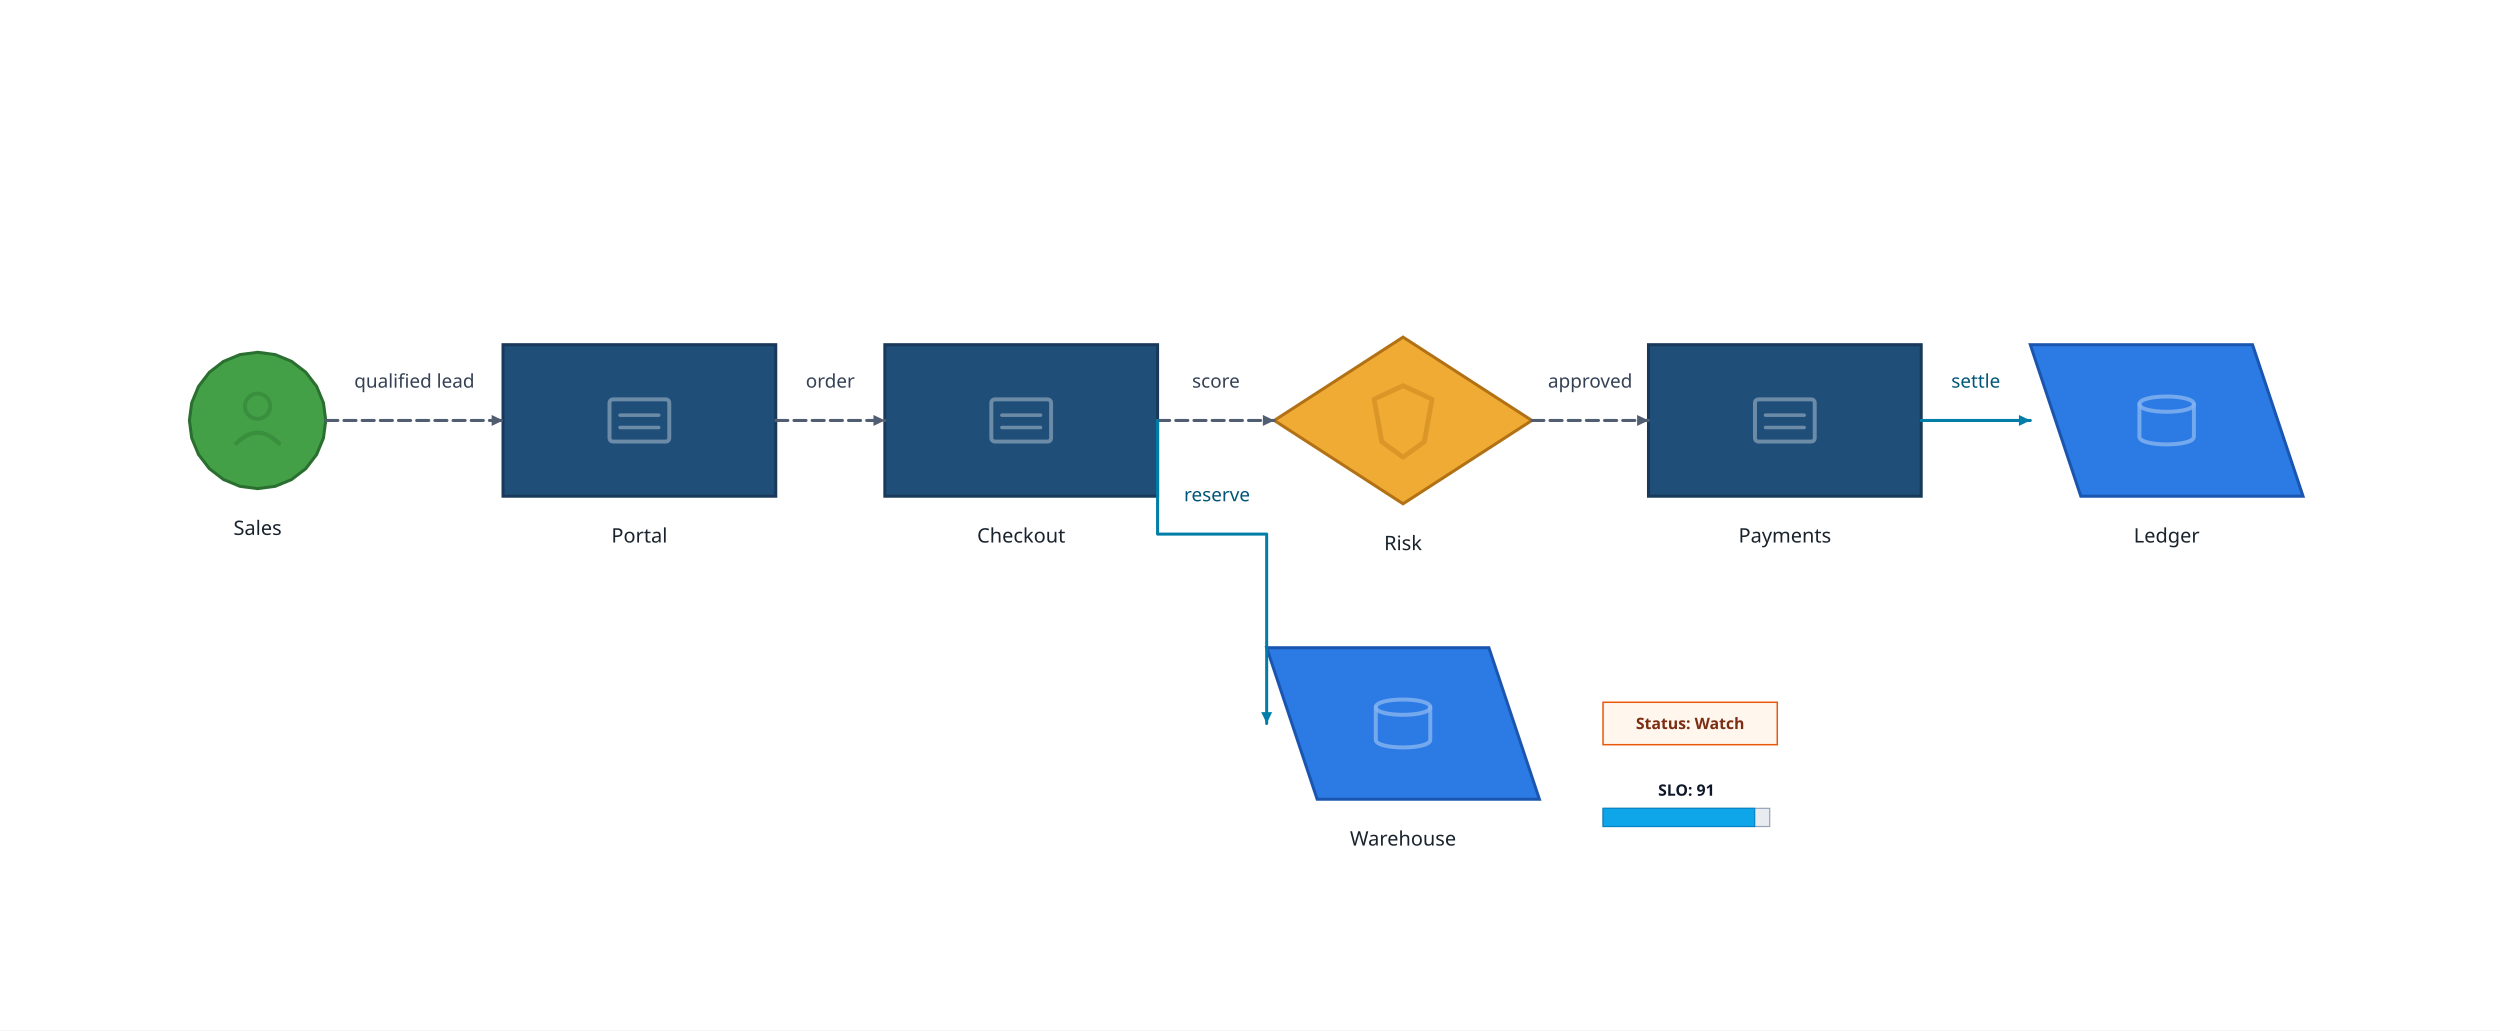
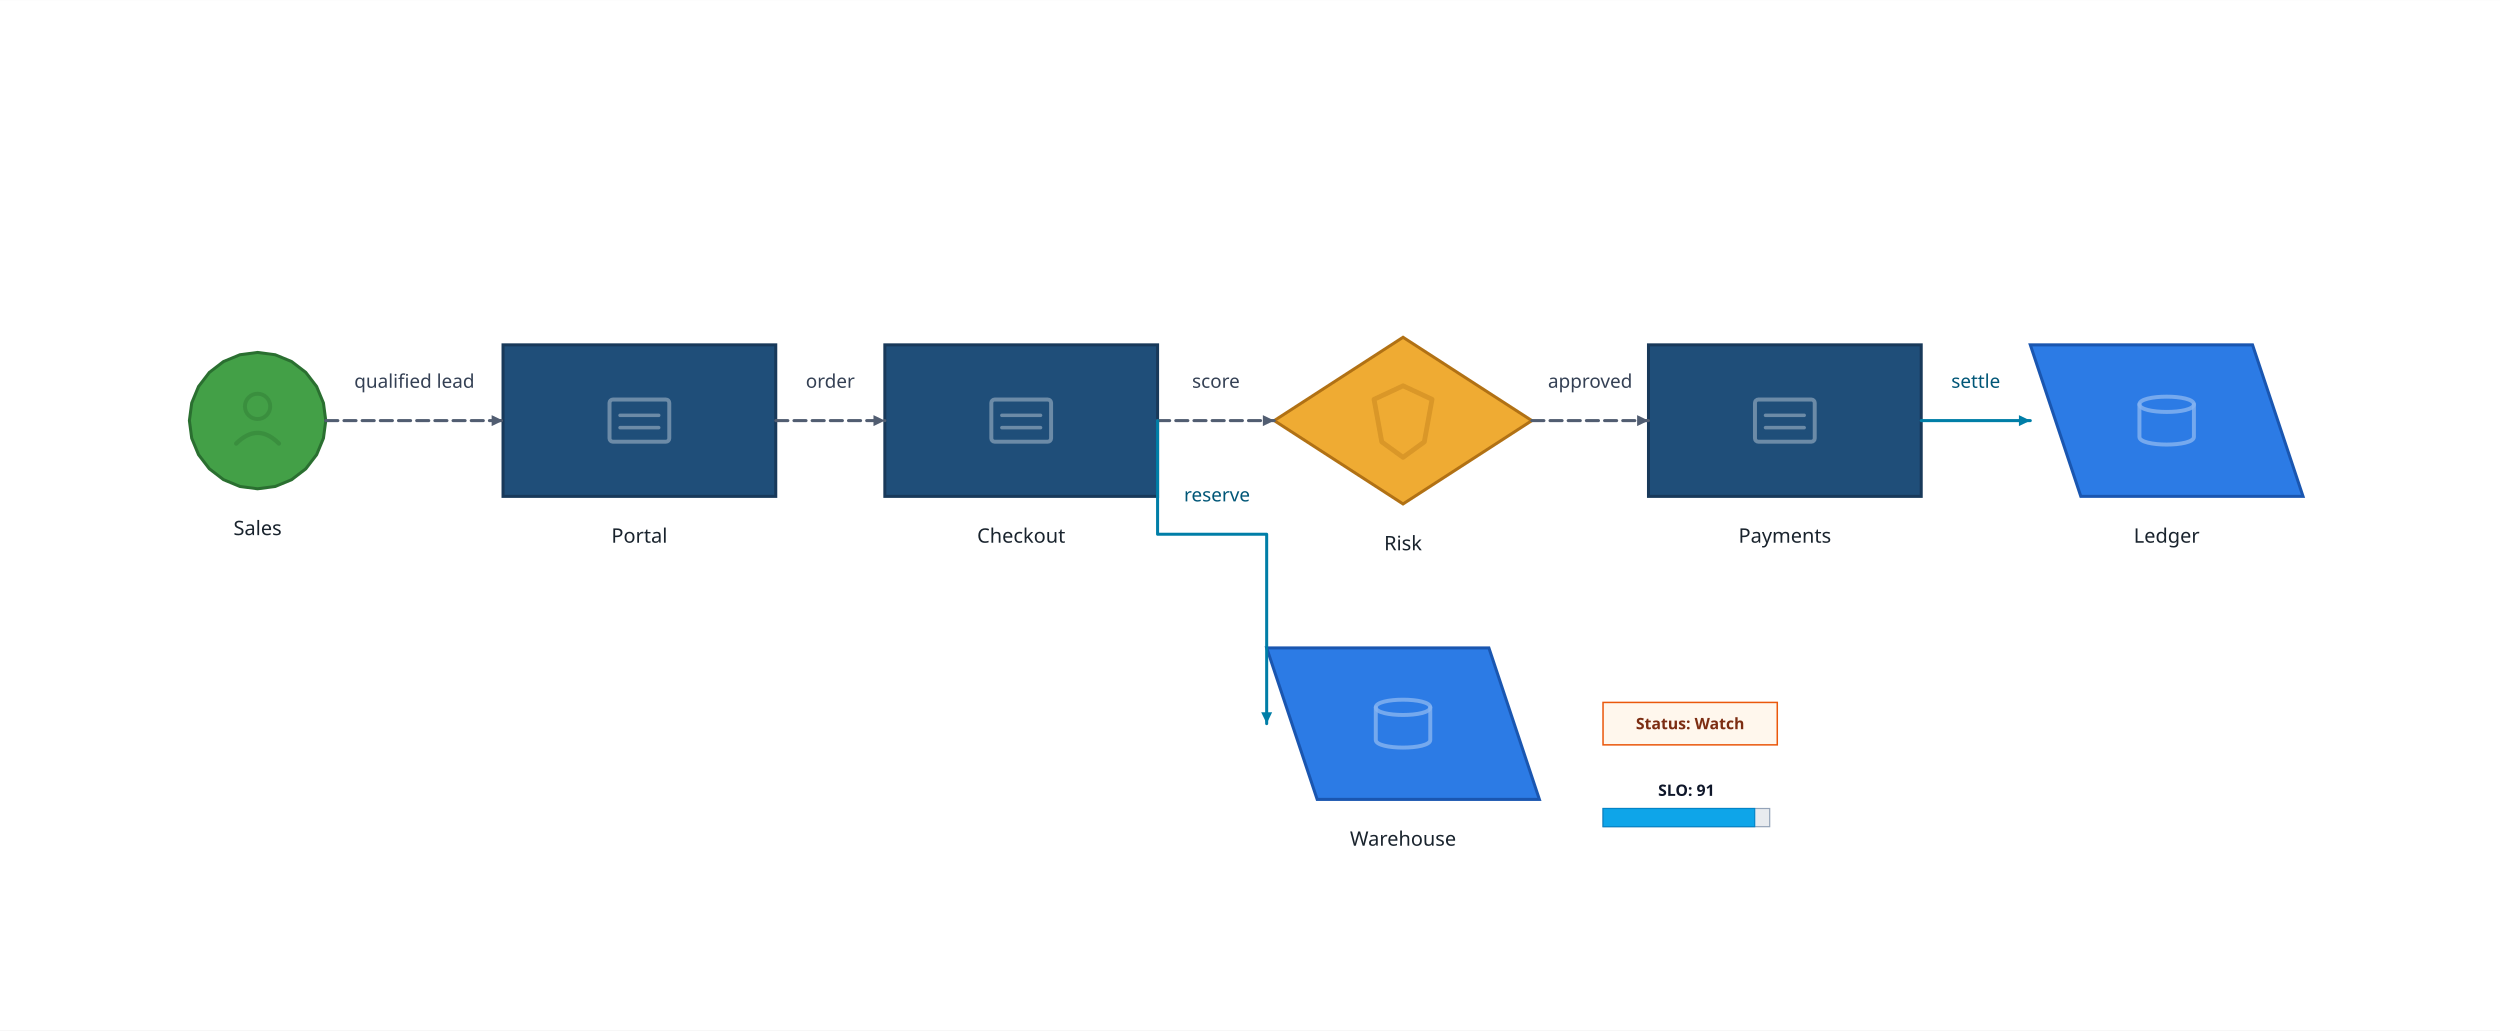
- <svg xmlns="http://www.w3.org/2000/svg" width="1584" height="652.8" viewBox="0 0 1584 652.8" role="img" aria-label="Premium Executive Dependencies">
+ <svg xmlns="http://www.w3.org/2000/svg" width="1584" height="653" viewBox="0 0 1584 652.8" role="img" aria-label="Premium Executive Dependencies">
  <rect x="0" y="0" width="1584" height="652.8" fill="#FFFFFF" />
  <g data-officeimo-visio-page="Premium Executive Dependencies">
    <g data-visio-shape-id="sales" data-visio-nameu="Circle">
      <path d="M 206.4 266.4 L 204.928 255.219 L 200.612 244.8 L 193.747 235.853 L 184.8 228.988 L 174.381 224.672 L 163.2 223.2 L 152.019 224.672 L 141.6 228.988 L 132.653 235.853 L 125.788 244.8 L 121.472 255.219 L 120 266.4 L 121.472 277.581 L 125.788 288 L 132.653 296.947 L 141.6 303.812 L 152.019 308.128 L 163.2 309.6 L 174.381 308.128 L 184.8 303.812 L 193.747 296.947 L 200.612 288 L 204.928 277.581 Z" data-officeimo-preserved-geometry="true" fill="#43A047" stroke="#2A6F30" stroke-width="1.92" />
      <g data-officeimo-stencil-artwork="true" data-officeimo-stencil-key="person" opacity="0.42">
        <circle cx="163.2" cy="257.38" r="8.018" fill="none" stroke="#2A6F30" stroke-opacity="0.824" stroke-width="2.506" stroke-linecap="round" stroke-linejoin="round" />
        <path d="M149.67 280.932Q163.2 267.402 176.73 280.932" fill="none" stroke="#2A6F30" stroke-opacity="0.824" stroke-width="2.756" stroke-linecap="round" stroke-linejoin="round" />
      </g>
    </g>
    <g data-visio-shape-id="sales-label" data-visio-nameu="Text Box">
      <path d="M 93.6 350.88 L 232.8 350.88 L 232.8 318.24 L 93.6 318.24 Z" data-officeimo-preserved-geometry="true" fill="none" stroke="none" />
      <rect data-officeimo-text-background="true" x="143.67" y="326.2" width="39.06" height="16.72" fill="#FFFFFF" />
      <text x="163.2" y="334.56" font-family="Aptos" font-size="12.667" text-anchor="middle" dominant-baseline="middle" fill="#19232D">
        <tspan x="163.2" dy="0">Sales</tspan>
      </text>
    </g>
    <g data-visio-shape-id="portal" data-visio-nameu="Process">
      <path d="M 318.72 314.4 L 491.52 314.4 L 491.52 218.4 L 318.72 218.4 Z" data-officeimo-preserved-geometry="true" fill="#1F4E79" stroke="#18395A" stroke-width="1.92" />
      <g data-officeimo-stencil-artwork="true" data-officeimo-stencil-key="compute" opacity="0.42">
        <rect x="386.189" y="253.037" width="37.862" height="26.726" rx="2.138" fill="none" stroke="#FFFFFF" stroke-opacity="0.824" stroke-width="2.506" stroke-linecap="round" stroke-linejoin="round" />
        <line x1="392.87" y1="263.059" x2="417.37" y2="263.059" stroke="#FFFFFF" stroke-opacity="0.824" stroke-width="2.227" stroke-linecap="round" />
        <line x1="392.87" y1="270.854" x2="417.37" y2="270.854" stroke="#FFFFFF" stroke-opacity="0.824" stroke-width="2.227" stroke-linecap="round" />
      </g>
    </g>
    <g data-visio-shape-id="portal-label" data-visio-nameu="Text Box">
      <path d="M 292.32 355.68 L 517.92 355.68 L 517.92 323.04 L 292.32 323.04 Z" data-officeimo-preserved-geometry="true" fill="none" stroke="none" />
      <rect data-officeimo-text-background="true" x="385.527" y="331" width="39.187" height="16.72" fill="#FFFFFF" />
      <text x="405.12" y="339.36" font-family="Aptos" font-size="12.667" text-anchor="middle" dominant-baseline="middle" fill="#19232D">
        <tspan x="405.12" dy="0">Portal</tspan>
      </text>
    </g>
    <g data-visio-shape-id="checkout" data-visio-nameu="Process">
      <path d="M 560.64 314.4 L 733.44 314.4 L 733.44 218.4 L 560.64 218.4 Z" data-officeimo-preserved-geometry="true" fill="#1F4E79" stroke="#18395A" stroke-width="1.92" />
      <g data-officeimo-stencil-artwork="true" data-officeimo-stencil-key="compute" opacity="0.42">
        <rect x="628.109" y="253.037" width="37.862" height="26.726" rx="2.138" fill="none" stroke="#FFFFFF" stroke-opacity="0.824" stroke-width="2.506" stroke-linecap="round" stroke-linejoin="round" />
        <line x1="634.79" y1="263.059" x2="659.29" y2="263.059" stroke="#FFFFFF" stroke-opacity="0.824" stroke-width="2.227" stroke-linecap="round" />
        <line x1="634.79" y1="270.854" x2="659.29" y2="270.854" stroke="#FFFFFF" stroke-opacity="0.824" stroke-width="2.227" stroke-linecap="round" />
      </g>
    </g>
    <g data-visio-shape-id="checkout-label" data-visio-nameu="Text Box">
      <path d="M 534.24 355.68 L 759.84 355.68 L 759.84 323.04 L 534.24 323.04 Z" data-officeimo-preserved-geometry="true" fill="none" stroke="none" />
      <rect data-officeimo-text-background="true" x="617.06" y="331" width="59.96" height="16.72" fill="#FFFFFF" />
      <text x="647.04" y="339.36" font-family="Aptos" font-size="12.667" text-anchor="middle" dominant-baseline="middle" fill="#19232D">
        <tspan x="647.04" dy="0">Checkout</tspan>
      </text>
    </g>
    <g data-visio-shape-id="risk" data-visio-nameu="Decision">
      <path d="M 888.96 319.2 L 970.56 266.4 L 888.96 213.6 L 807.36 266.4 Z" data-officeimo-preserved-geometry="true" fill="#EFAB33" stroke="#B17114" stroke-width="1.92" />
      <g data-officeimo-stencil-artwork="true" data-officeimo-stencil-key="security" opacity="0.42">
        <path d="M888.96 244.351L907.334 252.925L902.435 279.875L888.96 289.674L875.485 279.875L870.586 252.925Z" fill="none" stroke="#B17114" stroke-opacity="0.824" stroke-width="3.062" stroke-linecap="round" stroke-linejoin="round" />
      </g>
    </g>
    <g data-visio-shape-id="risk-label" data-visio-nameu="Text Box">
      <path d="M 780.96 360.48 L 996.96 360.48 L 996.96 327.84 L 780.96 327.84 Z" data-officeimo-preserved-geometry="true" fill="none" stroke="none" />
      <rect data-officeimo-text-background="true" x="872.913" y="335.8" width="32.093" height="16.72" fill="#FFFFFF" />
      <text x="888.96" y="344.16" font-family="Aptos" font-size="12.667" text-anchor="middle" dominant-baseline="middle" fill="#19232D">
        <tspan x="888.96" dy="0">Risk</tspan>
      </text>
    </g>
    <g data-visio-shape-id="payments" data-visio-nameu="Process">
      <path d="M 1044.48 314.4 L 1217.28 314.4 L 1217.28 218.4 L 1044.48 218.4 Z" data-officeimo-preserved-geometry="true" fill="#1F4E79" stroke="#18395A" stroke-width="1.92" />
      <g data-officeimo-stencil-artwork="true" data-officeimo-stencil-key="compute" opacity="0.42">
        <rect x="1111.949" y="253.037" width="37.862" height="26.726" rx="2.138" fill="none" stroke="#FFFFFF" stroke-opacity="0.824" stroke-width="2.506" stroke-linecap="round" stroke-linejoin="round" />
        <line x1="1118.63" y1="263.059" x2="1143.13" y2="263.059" stroke="#FFFFFF" stroke-opacity="0.824" stroke-width="2.227" stroke-linecap="round" />
        <line x1="1118.63" y1="270.854" x2="1143.13" y2="270.854" stroke="#FFFFFF" stroke-opacity="0.824" stroke-width="2.227" stroke-linecap="round" />
      </g>
    </g>
    <g data-visio-shape-id="payments-label" data-visio-nameu="Text Box">
      <path d="M 1018.08 355.68 L 1243.68 355.68 L 1243.68 323.04 L 1018.08 323.04 Z" data-officeimo-preserved-geometry="true" fill="none" stroke="none" />
      <rect data-officeimo-text-background="true" x="1099.19" y="331" width="63.38" height="16.72" fill="#FFFFFF" />
      <text x="1130.88" y="339.36" font-family="Aptos" font-size="12.667" text-anchor="middle" dominant-baseline="middle" fill="#19232D">
        <tspan x="1130.88" dy="0">Payments</tspan>
      </text>
    </g>
    <g data-visio-shape-id="ledger" data-visio-nameu="Data">
      <path d="M 1318.4 314.4 L 1459.2 314.4 L 1427.2 218.4 L 1286.4 218.4 Z" data-officeimo-preserved-geometry="true" fill="#2C7BE5" stroke="#1A56B0" stroke-width="1.92" />
      <g data-officeimo-stencil-artwork="true" data-officeimo-stencil-key="data" opacity="0.42">
        <path d="M1355.539 256.066C1355.539 249.607 1390.061 249.607 1390.061 256.066L1390.061 276.734C1390.061 283.193 1355.539 283.193 1355.539 276.734Z" fill="none" stroke="#FFFFFF" stroke-opacity="0.824" stroke-width="2.506" stroke-linecap="round" stroke-linejoin="round" />
        <path d="M1355.539 256.066C1355.539 262.525 1390.061 262.525 1390.061 256.066" fill="none" stroke="#FFFFFF" stroke-opacity="0.824" stroke-width="2.506" stroke-linecap="round" stroke-linejoin="round" />
      </g>
    </g>
    <g data-visio-shape-id="ledger-label" data-visio-nameu="Text Box">
      <path d="M 1260 355.68 L 1485.6 355.68 L 1485.6 323.04 L 1260 323.04 Z" data-officeimo-preserved-geometry="true" fill="none" stroke="none" />
      <rect data-officeimo-text-background="true" x="1349.787" y="331" width="46.027" height="16.72" fill="#FFFFFF" />
      <text x="1372.8" y="339.36" font-family="Aptos" font-size="12.667" text-anchor="middle" dominant-baseline="middle" fill="#19232D">
        <tspan x="1372.8" dy="0">Ledger</tspan>
      </text>
    </g>
    <g data-visio-shape-id="warehouse" data-visio-nameu="Data">
      <path d="M 834.56 506.4 L 975.36 506.4 L 943.36 410.4 L 802.56 410.4 Z" data-officeimo-preserved-geometry="true" fill="#2C7BE5" stroke="#1A56B0" stroke-width="1.92" />
      <g data-officeimo-stencil-artwork="true" data-officeimo-stencil-key="data" opacity="0.42">
        <path d="M871.699 448.066C871.699 441.607 906.221 441.607 906.221 448.066L906.221 468.734C906.221 475.193 871.699 475.193 871.699 468.734Z" fill="none" stroke="#FFFFFF" stroke-opacity="0.824" stroke-width="2.506" stroke-linecap="round" stroke-linejoin="round" />
        <path d="M871.699 448.066C871.699 454.525 906.221 454.525 906.221 448.066" fill="none" stroke="#FFFFFF" stroke-opacity="0.824" stroke-width="2.506" stroke-linecap="round" stroke-linejoin="round" />
      </g>
    </g>
    <g data-visio-shape-id="warehouse-label" data-visio-nameu="Text Box">
      <path d="M 776.16 547.68 L 1001.76 547.68 L 1001.76 515.04 L 776.16 515.04 Z" data-officeimo-preserved-geometry="true" fill="none" stroke="none" />
      <rect data-officeimo-text-background="true" x="855.497" y="523" width="66.927" height="16.72" fill="#FFFFFF" />
      <text x="888.96" y="531.36" font-family="Aptos" font-size="12.667" text-anchor="middle" dominant-baseline="middle" fill="#19232D">
        <tspan x="888.96" dy="0">Warehouse</tspan>
      </text>
    </g>
    <g data-visio-shape-id="title" data-visio-nameu="Text Box">
      <path d="M 76.8 124.8 L 1507.2 124.8 L 1507.2 81.6 L 76.8 81.6 Z" data-officeimo-preserved-geometry="true" fill="none" stroke="none" />
      <text x="792" y="103.2" font-family="Aptos" font-size="26.667" text-anchor="middle" dominant-baseline="middle" fill="#FFFFFF" font-weight="700">
        <tspan x="792" dy="0">Revenue Platform - Critical Path</tspan>
      </text>
    </g>
    <g data-visio-shape-id="warehouse-dg-Status-0" data-visio-nameu="OfficeIMO Data Graphic Badge">
      <path d="M 1015.68 471.84 L 1126.08 471.84 L 1126.08 444.96 L 1015.68 444.96 Z" data-officeimo-preserved-geometry="true" fill="#FFF7ED" stroke="#EA580C" stroke-width="0.96" />
      <text x="1070.88" y="458.4" font-family="Aptos" font-size="10" text-anchor="middle" dominant-baseline="middle" fill="#7C2D12" font-weight="700">
        <tspan x="1070.88" dy="0">Status: Watch</tspan>
      </text>
    </g>
    <g data-visio-shape-id="warehouse-dg-Slo-1-bar" data-visio-nameu="OfficeIMO Data Graphic Bar">
      <path d="M 1015.68 523.68 L 1121.28 523.68 L 1121.28 512.16 L 1015.68 512.16 Z" data-officeimo-preserved-geometry="true" fill="#E8EBEF" stroke="#94A3B8" stroke-width="0.75" />
    </g>
    <g data-visio-shape-id="warehouse-dg-Slo-1-fill" data-visio-nameu="OfficeIMO Data Graphic Bar Fill">
      <path d="M 1015.68 523.68 L 1111.776 523.68 L 1111.776 512.16 L 1015.68 512.16 Z" data-officeimo-preserved-geometry="true" fill="#0EA5E9" stroke="#0284C7" stroke-width="0.75" />
    </g>
    <g data-visio-shape-id="warehouse-dg-Slo-1-label" data-visio-nameu="Text Box">
      <path d="M 1015.68 511.2 L 1121.28 511.2 L 1121.28 490.08 L 1015.68 490.08 Z" data-officeimo-preserved-geometry="true" fill="none" stroke="none" />
      <text x="1068.48" y="500.64" font-family="Aptos" font-size="10" text-anchor="middle" dominant-baseline="middle" fill="#0F172A" font-weight="700">
        <tspan x="1068.48" dy="0">SLO: 91</tspan>
      </text>
    </g>
    <g data-visio-connector-id="sales-portal">
      <path d="M 206.4 266.4 L 262.56 266.4 L 262.56 266.4 L 318.72 266.4" fill="none" stroke="#515D71" stroke-width="1.92" stroke-linecap="round" stroke-linejoin="round" stroke-dasharray="7.68 3.84" />
      <path data-officeimo-connector-arrow="end" d="M 318.72 266.4 L 311.512 269.871 L 311.512 262.929 Z" fill="#515D71" stroke="none" />
      <rect data-officeimo-text-background="true" data-officeimo-connector-label-background="true" x="222.72" y="233.44" width="79.68" height="16" fill="#FFFFFF" />
      <text x="262.56" y="241.44" font-family="Aptos" font-size="12" text-anchor="middle" dominant-baseline="middle" fill="#344054">
        <tspan x="262.56" dy="0">qualified lead</tspan>
      </text>
    </g>
    <g data-visio-connector-id="portal-checkout">
      <path d="M 491.52 266.4 L 530.88 266.4 L 530.88 266.4 L 560.64 266.4" fill="none" stroke="#515D71" stroke-width="1.92" stroke-linecap="round" stroke-linejoin="round" stroke-dasharray="7.68 3.84" />
      <path data-officeimo-connector-arrow="end" d="M 560.64 266.4 L 553.432 269.871 L 553.432 262.929 Z" fill="#515D71" stroke="none" />
      <rect data-officeimo-text-background="true" data-officeimo-connector-label-background="true" x="509.82" y="233.44" width="32.52" height="16" fill="#FFFFFF" />
      <text x="526.08" y="241.44" font-family="Aptos" font-size="12" text-anchor="middle" dominant-baseline="middle" fill="#344054">
        <tspan x="526.08" dy="0">order</tspan>
      </text>
    </g>
    <g data-visio-connector-id="checkout-risk">
      <path d="M 733.44 266.4 L 780 266.4 L 780 266.4 L 807.36 266.4" fill="none" stroke="#515D71" stroke-width="1.92" stroke-linecap="round" stroke-linejoin="round" stroke-dasharray="7.68 3.84" />
      <path data-officeimo-connector-arrow="end" d="M 807.36 266.4 L 800.152 269.871 L 800.152 262.929 Z" fill="#515D71" stroke="none" />
      <rect data-officeimo-text-background="true" data-officeimo-connector-label-background="true" x="752.52" y="233.44" width="35.76" height="16" fill="#FFFFFF" />
      <text x="770.4" y="241.44" font-family="Aptos" font-size="12" text-anchor="middle" dominant-baseline="middle" fill="#344054">
        <tspan x="770.4" dy="0">score</tspan>
      </text>
    </g>
    <g data-visio-connector-id="risk-payments">
      <path d="M 970.56 266.4 L 1021.92 266.4 L 1021.92 266.4 L 1044.48 266.4" fill="none" stroke="#515D71" stroke-width="1.92" stroke-linecap="round" stroke-linejoin="round" stroke-dasharray="7.68 3.84" />
      <path data-officeimo-connector-arrow="end" d="M 1044.48 266.4 L 1037.272 269.871 L 1037.272 262.929 Z" fill="#515D71" stroke="none" />
      <rect data-officeimo-text-background="true" data-officeimo-connector-label-background="true" x="979.74" y="233.44" width="55.56" height="16" fill="#FFFFFF" />
      <text x="1007.52" y="241.44" font-family="Aptos" font-size="12" text-anchor="middle" dominant-baseline="middle" fill="#344054">
        <tspan x="1007.52" dy="0">approved</tspan>
      </text>
    </g>
    <g data-visio-connector-id="payments-ledger">
      <path d="M 1217.28 266.4 L 1271.04 266.4 L 1271.04 266.4 L 1286.4 266.4" fill="none" stroke="#007EA7" stroke-width="1.92" stroke-linecap="round" stroke-linejoin="round" />
      <path data-officeimo-connector-arrow="end" d="M 1286.4 266.4 L 1279.192 269.871 L 1279.192 262.929 Z" fill="#007EA7" stroke="none" />
      <rect data-officeimo-text-background="true" data-officeimo-connector-label-background="true" x="1233.9" y="233.44" width="35.88" height="16" fill="#FFFFFF" />
      <text x="1251.84" y="241.44" font-family="Aptos" font-size="12" text-anchor="middle" dominant-baseline="middle" fill="#005677">
        <tspan x="1251.84" dy="0">settle</tspan>
      </text>
    </g>
    <g data-visio-connector-id="checkout-warehouse">
      <path d="M 733.44 266.4 L 733.44 338.4 L 802.56 338.4 L 802.56 458.4" fill="none" stroke="#007EA7" stroke-width="1.92" stroke-linecap="round" stroke-linejoin="round" />
      <path data-officeimo-connector-arrow="end" d="M 802.56 458.4 L 799.089 451.192 L 806.031 451.192 Z" fill="#007EA7" stroke="none" />
      <rect data-officeimo-text-background="true" data-officeimo-connector-label-background="true" x="748.25" y="305.44" width="45.72" height="16" fill="#FFFFFF" />
      <text x="771.11" y="313.44" font-family="Aptos" font-size="12" text-anchor="middle" dominant-baseline="middle" fill="#005677">
        <tspan x="771.11" dy="0">reserve</tspan>
      </text>
    </g>
  </g>
</svg>
